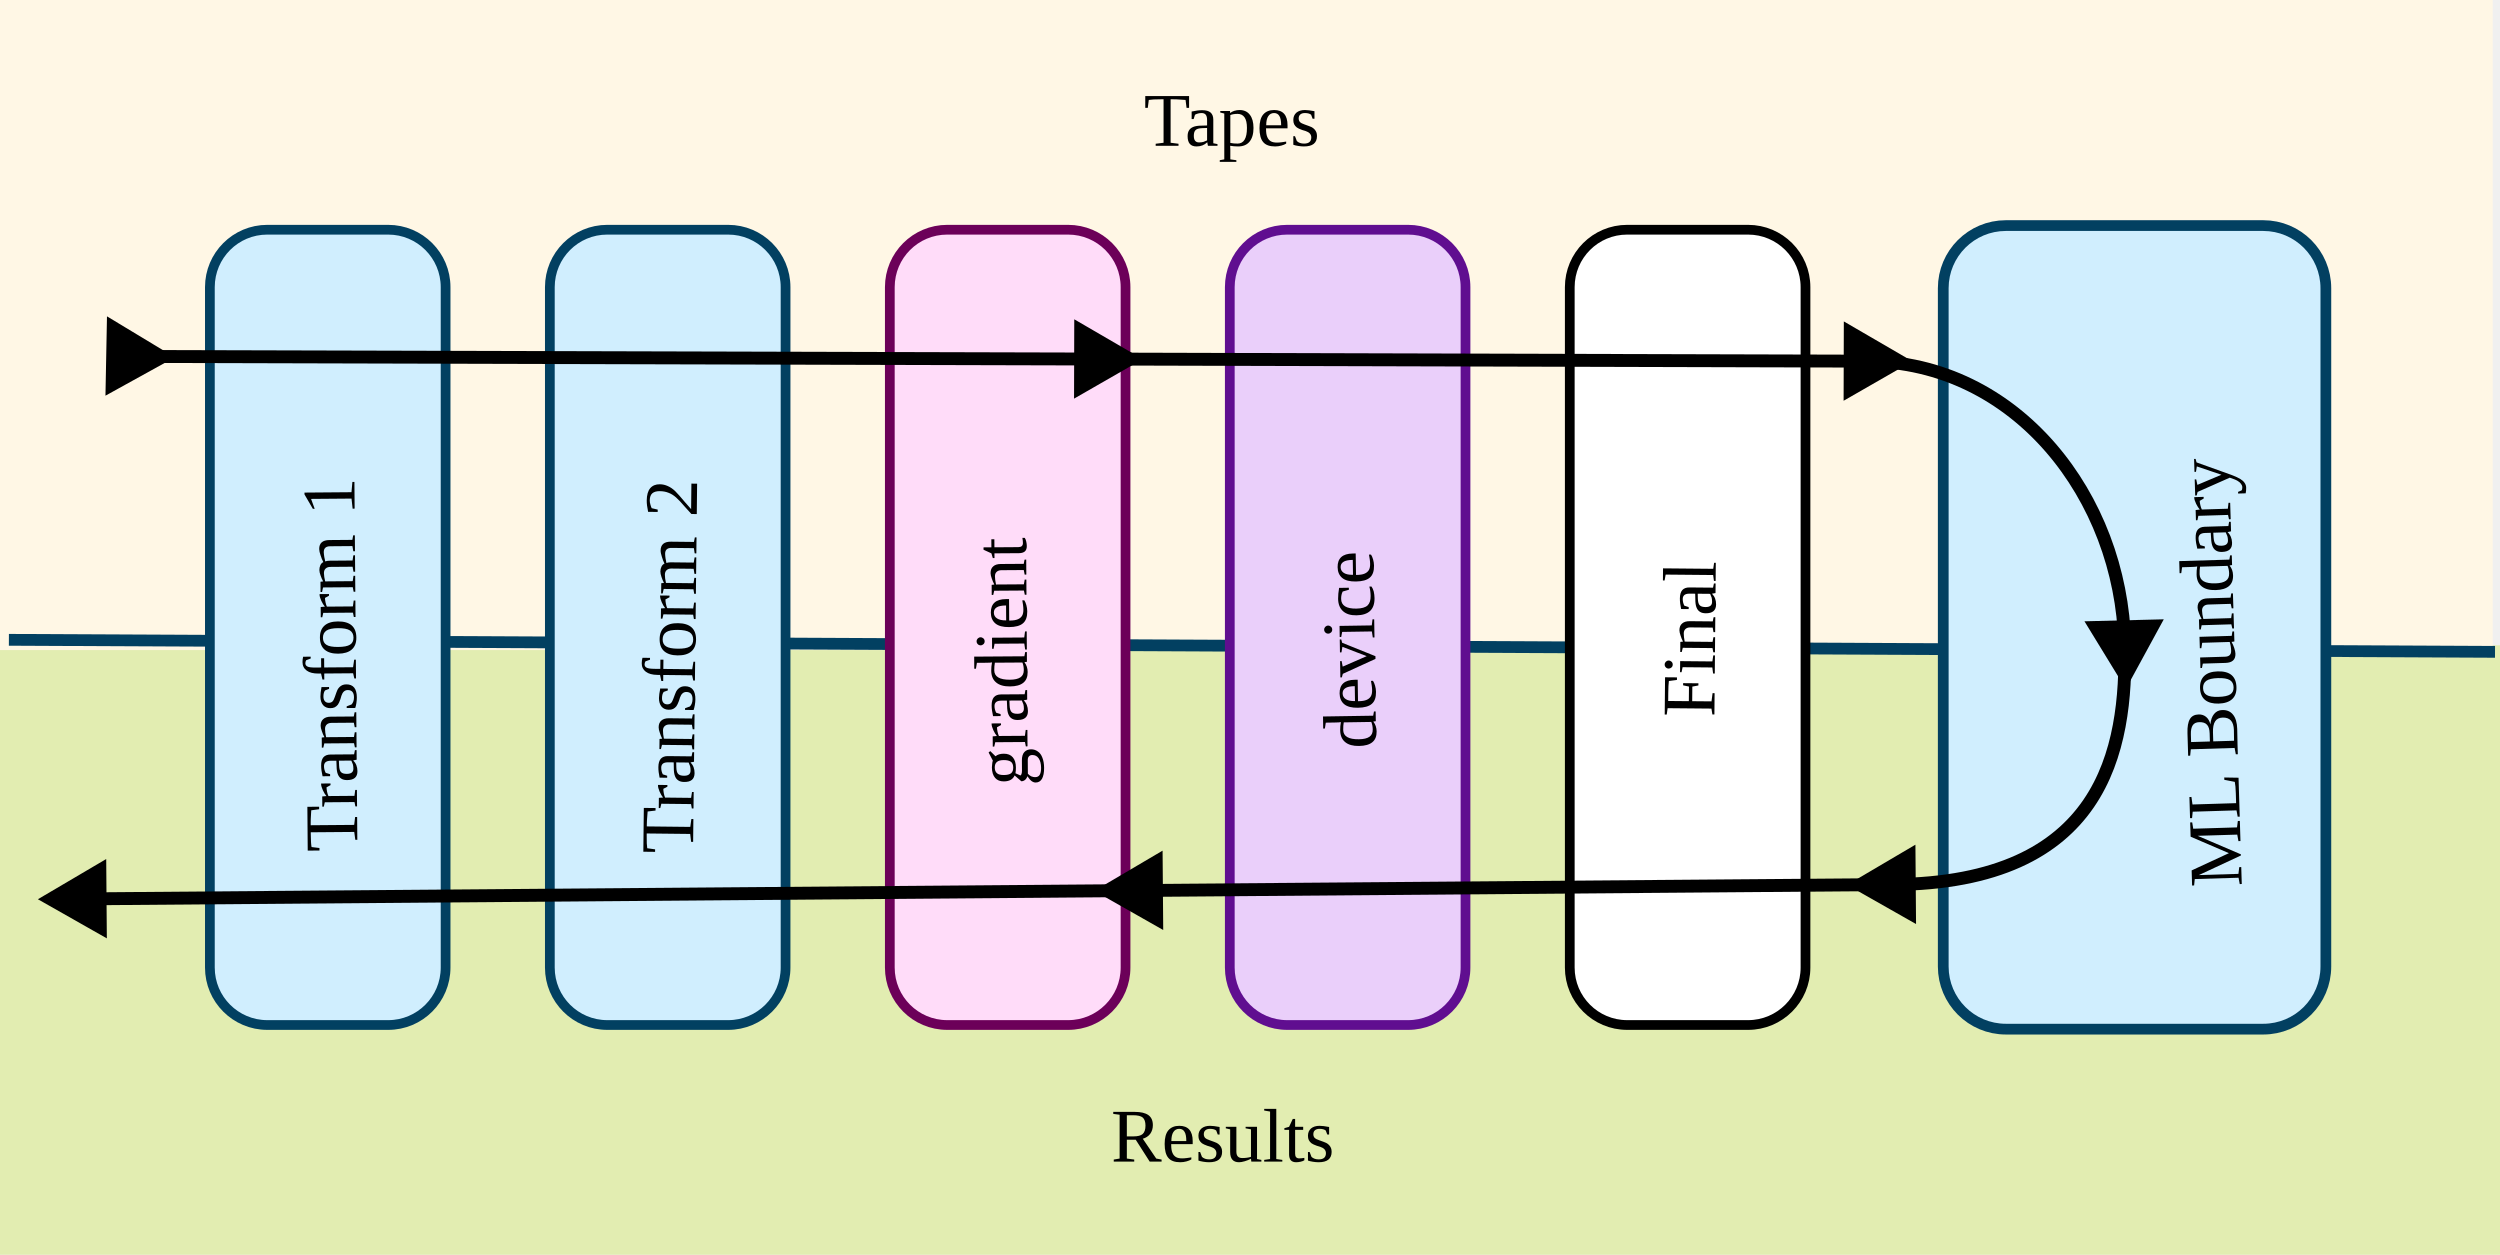
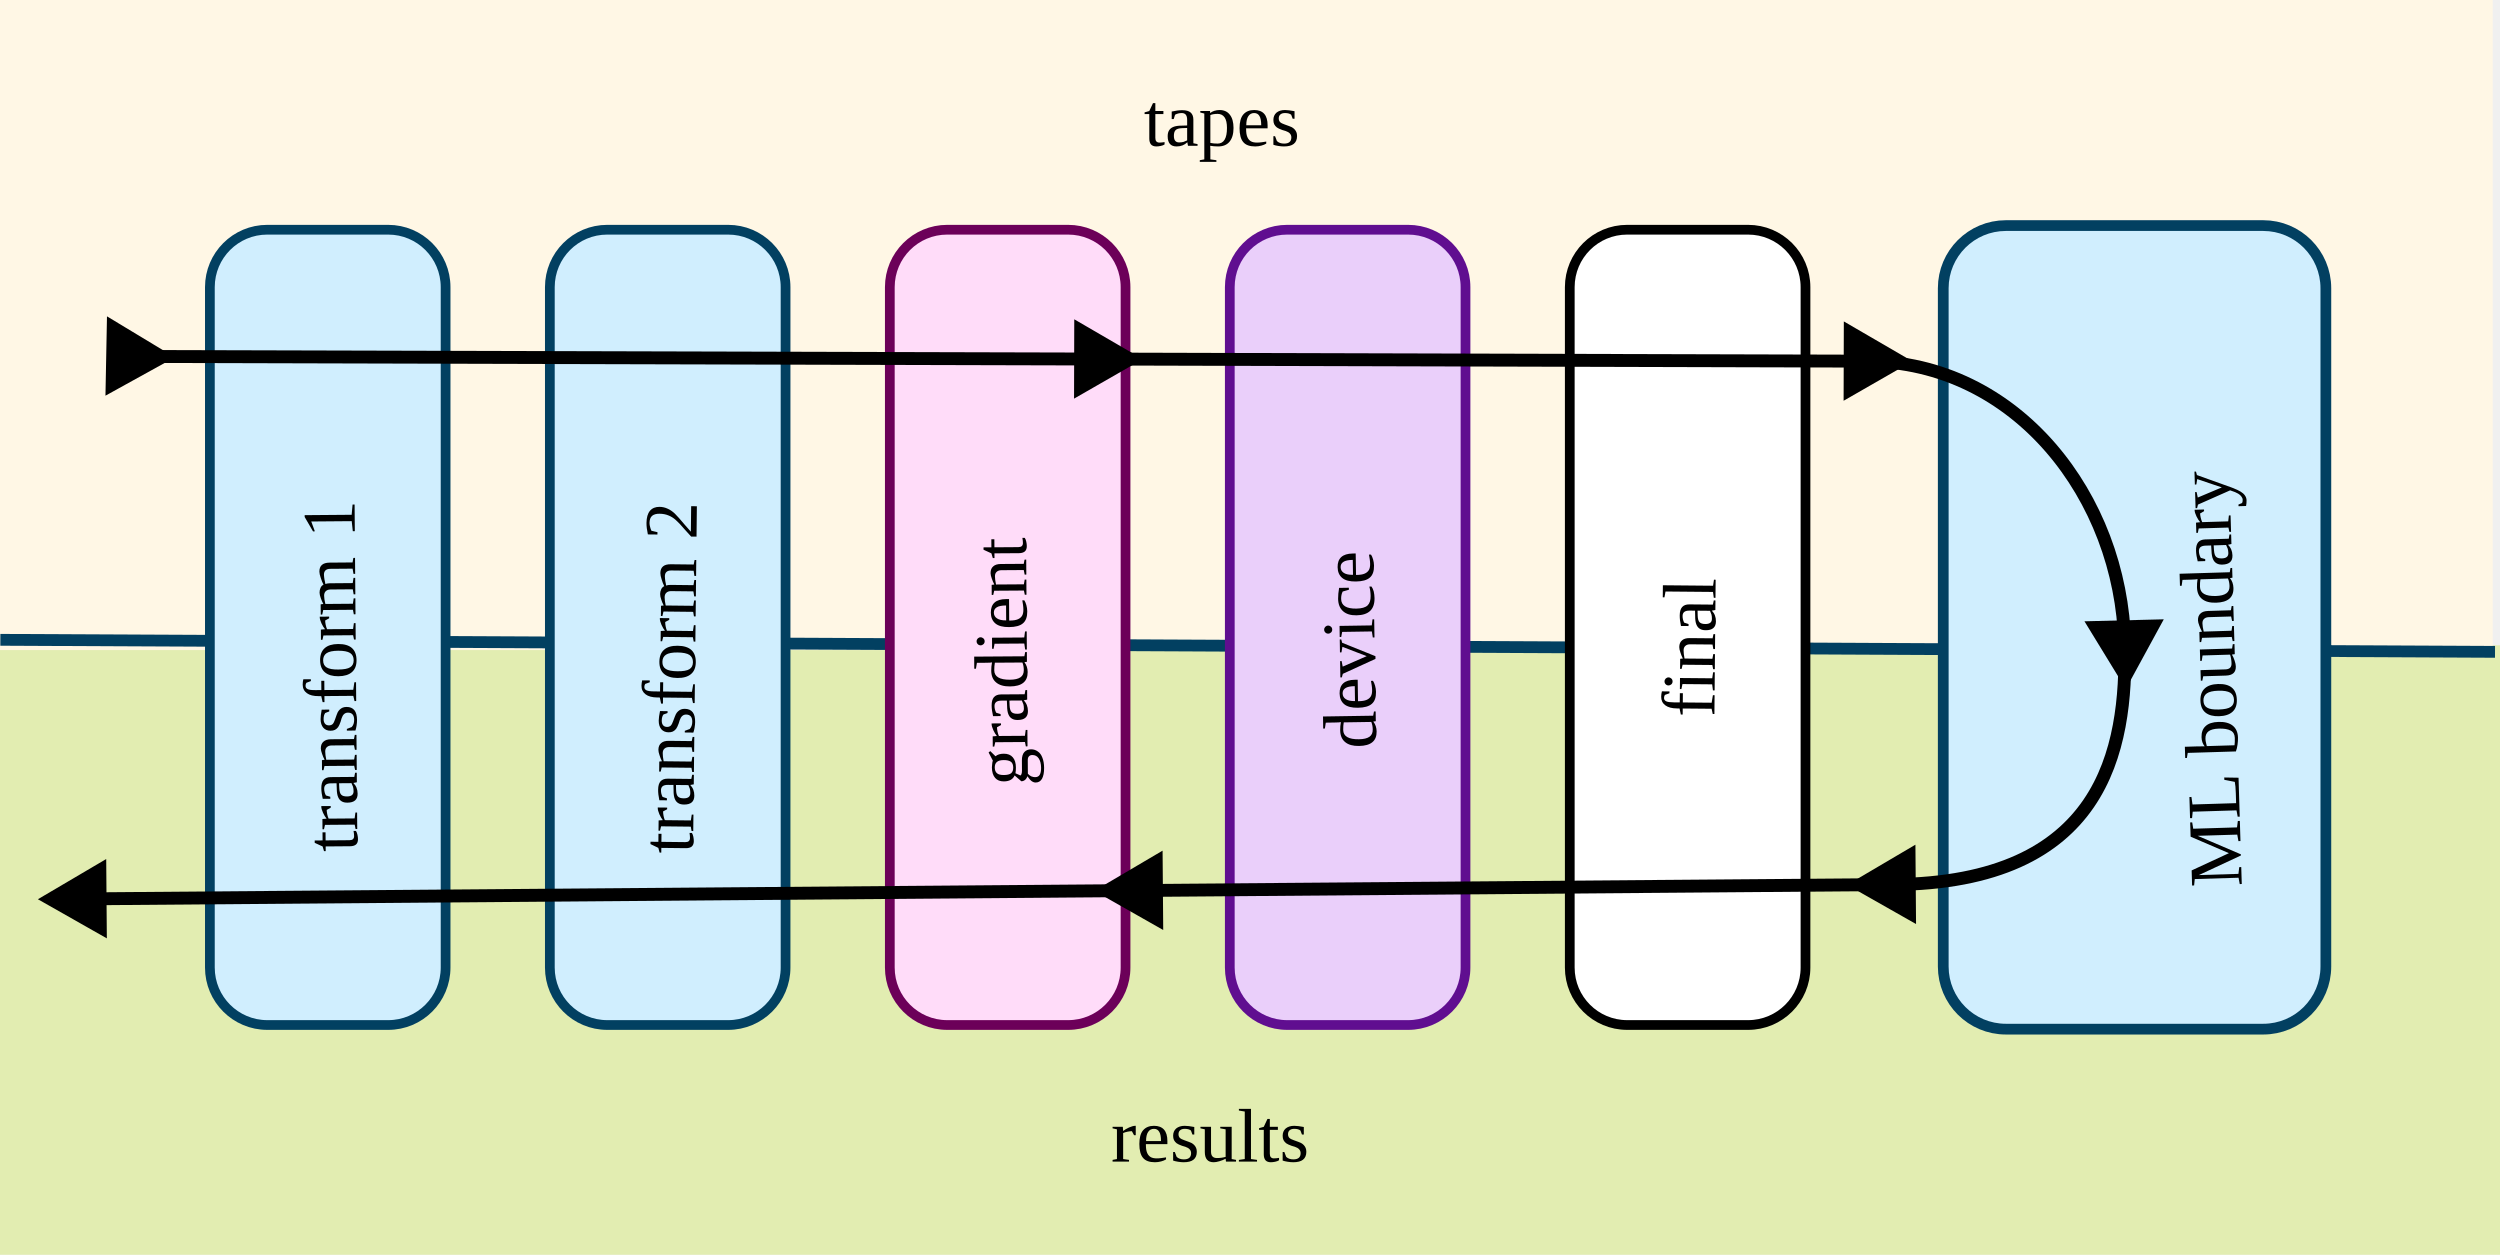
<svg xmlns="http://www.w3.org/2000/svg" width="232.711mm" height="116.796mm" viewBox="0 0 232.711 116.796" version="1.1" id="svg5">
  <defs id="defs2">
    <marker style="overflow:visible" id="marker24587" refX="0" refY="0" orient="auto-start-reverse" markerWidth="5.324" markerHeight="6.155" viewBox="0 0 5.324 6.155" preserveAspectRatio="xMidYMid">
      <path transform="scale(0.5)" style="fill:context-stroke;fill-rule:evenodd;stroke:context-stroke;stroke-width:1pt" d="M 5.77,0 -2.88,5 V -5 Z" id="path24585" />
    </marker>
    <marker style="overflow:visible" id="TriangleStart" refX="0" refY="0" orient="auto-start-reverse" markerWidth="5.324" markerHeight="6.155" viewBox="0 0 5.324 6.155" preserveAspectRatio="xMidYMid">
      <path transform="scale(0.5)" style="fill:context-stroke;fill-rule:evenodd;stroke:context-stroke;stroke-width:1pt" d="M 5.77,0 -2.88,5 V -5 Z" id="path135" />
    </marker>
  </defs>
  <g id="layer1" transform="translate(3.337035,-77.64167)">
    <rect style="fill:#e2edb1;fill-opacity:1;stroke:none;stroke-width:0.239;stroke-dasharray:none;stroke-opacity:1" id="rect14580" width="232.711" height="56.73" x="-3.337" y="137.708" />
    <rect style="fill:#fff7e5;fill-opacity:1;stroke:none;stroke-width:0.223;stroke-dasharray:none;stroke-opacity:1" id="rect11564" width="232.032" height="60.512" x="-3.337" y="77.642" ry="0" />
-     <path style="fill:#d0eefe;fill-opacity:1;stroke:#024061;stroke-width:1.096;stroke-dasharray:none;stroke-opacity:1" d="M -2.51,137.199 228.91,138.319" id="path10828" />
+     <path style="fill:#d0eefe;fill-opacity:1;stroke:#024061;stroke-width:1.098;stroke-dasharray:none;stroke-opacity:1" d="M -3.304,137.199 228.91,138.319" id="path10828" />
    <text xml:space="preserve" style="font-size:7.056px;fill:#000000;fill-opacity:1;stroke:none;stroke-width:0.2;stroke-dasharray:none;stroke-opacity:1" x="103.146" y="91.212" id="text10884">
-       <tspan id="tspan10882" style="fill:#000000;fill-opacity:1;stroke:none;stroke-width:0.2;stroke-dasharray:none" x="103.146" y="91.212">Tapes</tspan>
+       <tspan id="tspan10882" style="fill:#000000;fill-opacity:1;stroke:none;stroke-width:0.2;stroke-dasharray:none" x="103.146" y="91.212">tapes</tspan>
    </text>
    <text xml:space="preserve" style="font-size:7.056px;fill:#000000;fill-opacity:1;stroke:none;stroke-width:0.2;stroke-dasharray:none;stroke-opacity:1" x="100.084" y="185.762" id="text11460">
-       <tspan id="tspan11458" style="stroke-width:0.2" x="100.084" y="185.762">Results</tspan>
+       <tspan id="tspan11458" style="stroke-width:0.2" x="100.084" y="185.762">results</tspan>
    </text>
    <rect style="fill:#d0eefe;fill-opacity:1;stroke:#024061;stroke-width:0.906;stroke-dasharray:none;stroke-opacity:1" id="rect234" width="21.942" height="74.029" x="16.199" y="99.025" ry="5.346" />
    <text xml:space="preserve" style="font-size:7.056px;writing-mode:lr-tb;direction:ltr;white-space:pre;inline-size:48.004;display:inline;fill:#000000;fill-opacity:1;stroke:none;stroke-width:0.2;stroke-dasharray:none;stroke-opacity:1" x="30.033" y="119.911" id="text16770" transform="rotate(-90.46605,48.32923,138.4596)">
-       <tspan x="30.033" y="119.911" id="tspan1090">Transform 1</tspan>
+       <tspan x="30.033" y="119.911" id="tspan501">transform 1</tspan>
    </text>
    <rect style="fill:#d0eefe;fill-opacity:1;stroke:#024061;stroke-width:0.906;stroke-dasharray:none;stroke-opacity:1" id="rect16993" width="21.942" height="74.029" x="47.845" y="99.025" ry="5.346" />
    <text xml:space="preserve" style="font-size:7.056px;writing-mode:lr-tb;direction:ltr;fill:#000000;fill-opacity:1;stroke:none;stroke-width:0.2;stroke-dasharray:none;stroke-opacity:1" x="-156.411" y="62.917" id="text16982" transform="rotate(-89.36268)">
-       <tspan id="tspan16980" style="stroke-width:0.2" x="-156.411" y="62.917">Transform 2</tspan>
+       <tspan id="tspan16980" style="stroke-width:0.2" x="-156.411" y="62.917">transform 2</tspan>
    </text>
    <rect style="fill:#ffdcf9;fill-opacity:1;stroke:#6c0059;stroke-width:0.906;stroke-dasharray:none;stroke-opacity:1" id="rect16995" width="21.942" height="74.029" x="79.491" y="99.025" ry="5.346" />
    <text xml:space="preserve" style="font-size:7.056px;writing-mode:lr-tb;direction:ltr;fill:#000000;fill-opacity:1;stroke:none;stroke-width:0.2;stroke-dasharray:none;stroke-opacity:1" x="-151.416" y="91.295" id="text18247" transform="rotate(-90.39291)">
      <tspan id="tspan18245" style="fill:#000000;fill-opacity:1;stroke-width:0.2" x="-151.416" y="91.295">gradient</tspan>
    </text>
    <rect style="fill:#eacffa;fill-opacity:1;stroke:#600e90;stroke-width:0.906;stroke-dasharray:none;stroke-opacity:1" id="rect19476" width="21.942" height="74.029" x="111.137" y="99.025" ry="5.346" />
    <text xml:space="preserve" style="font-size:7.056px;writing-mode:lr-tb;direction:ltr;fill:#000000;fill-opacity:1;stroke:none;stroke-width:0.2;stroke-dasharray:none;stroke-opacity:1" x="-149.255" y="122.429" id="text20308" transform="rotate(-90.90354)">
      <tspan id="tspan20306" style="fill:#000000;fill-opacity:1;stroke:none;stroke-width:0.2;stroke-opacity:1" x="-149.255" y="122.429">device</tspan>
    </text>
    <rect style="fill:#ffffff;fill-opacity:1;stroke:#000000;stroke-width:0.906;stroke-dasharray:none;stroke-opacity:1" id="rect20622" width="21.942" height="74.029" x="142.784" y="99.025" ry="5.346" />
    <text xml:space="preserve" style="font-size:7.056px;writing-mode:lr-tb;direction:ltr;fill:#000000;fill-opacity:1;stroke:none;stroke-width:0.2;stroke-dasharray:none;stroke-opacity:1" x="-142.962" y="157.564" id="text20728" transform="rotate(-89.47459)">
-       <tspan id="tspan20726" style="fill:#000000;fill-opacity:1;stroke:none;stroke-width:0.2" x="-142.962" y="157.564">Final</tspan>
+       <tspan id="tspan20726" style="fill:#000000;fill-opacity:1;stroke:none;stroke-width:0.2" x="-142.962" y="157.564">final</tspan>
    </text>
    <rect style="fill:#d0eefe;fill-opacity:1;stroke:#024061;stroke-width:2;stroke-dasharray:none;stroke-opacity:1;paint-order:stroke markers fill" id="rect20834" width="34.615" height="73.799" x="178.049" y="99.14" ry="5.329" />
    <text xml:space="preserve" style="font-size:7.056px;writing-mode:lr-tb;direction:ltr;fill:#000000;fill-opacity:1;stroke:none;stroke-width:0.2;stroke-dasharray:none;stroke-opacity:1" x="-166.295" y="200.38" id="text20838" transform="rotate(-91.74094)">
-       <tspan id="tspan20836" style="stroke-width:0.2" x="-166.295" y="200.38">ML Boundary</tspan>
+       <tspan id="tspan20836" style="stroke-width:0.2" x="-166.295" y="200.38">ML boundary</tspan>
    </text>
    <path style="fill:none;fill-opacity:1;stroke:#000000;stroke-width:1.2;stroke-dasharray:none;stroke-opacity:1;marker-mid:url(#TriangleStart);marker-end:url(#marker24587)" d="m 8.454,110.814 0.224,0.008 90.1,0.24 71.634,0.197 c 13.999,0.038 23.686,12.702 24.027,26.251 0.252,10.004 -2.006,22.314 -21.579,22.469 l -70.077,0.555 -98.332,0.779" id="path20894" />
  </g>
</svg>
